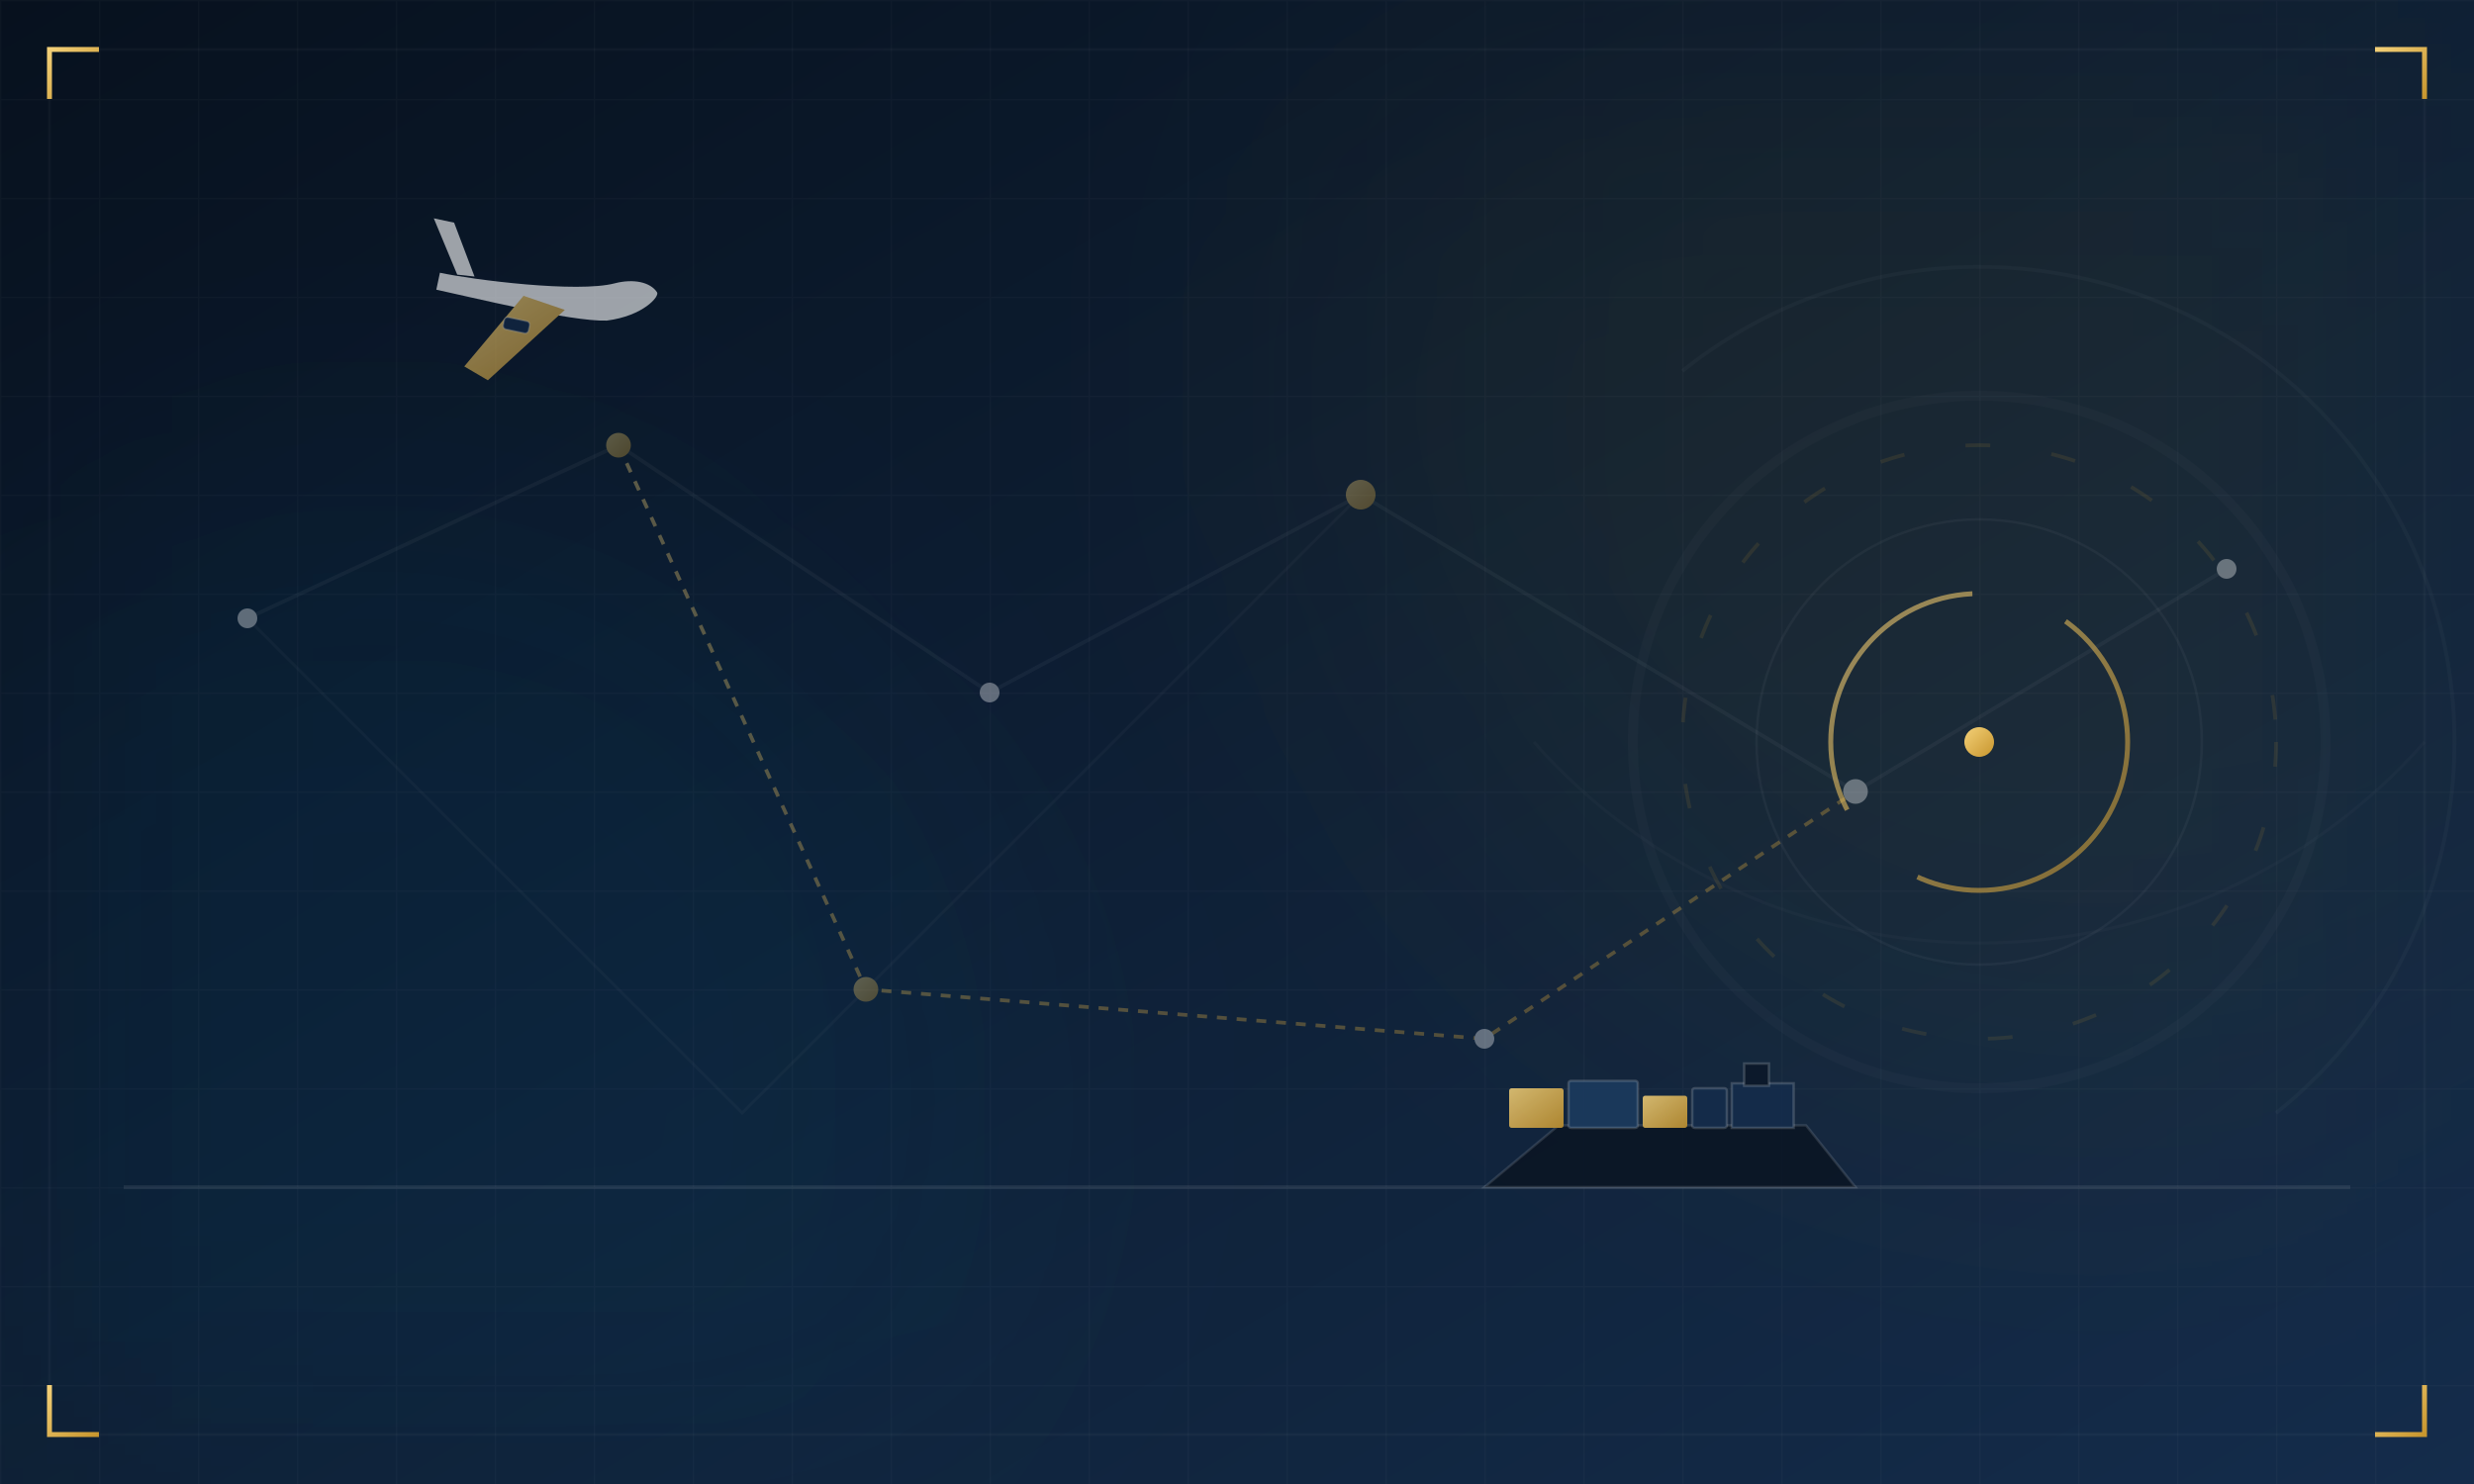
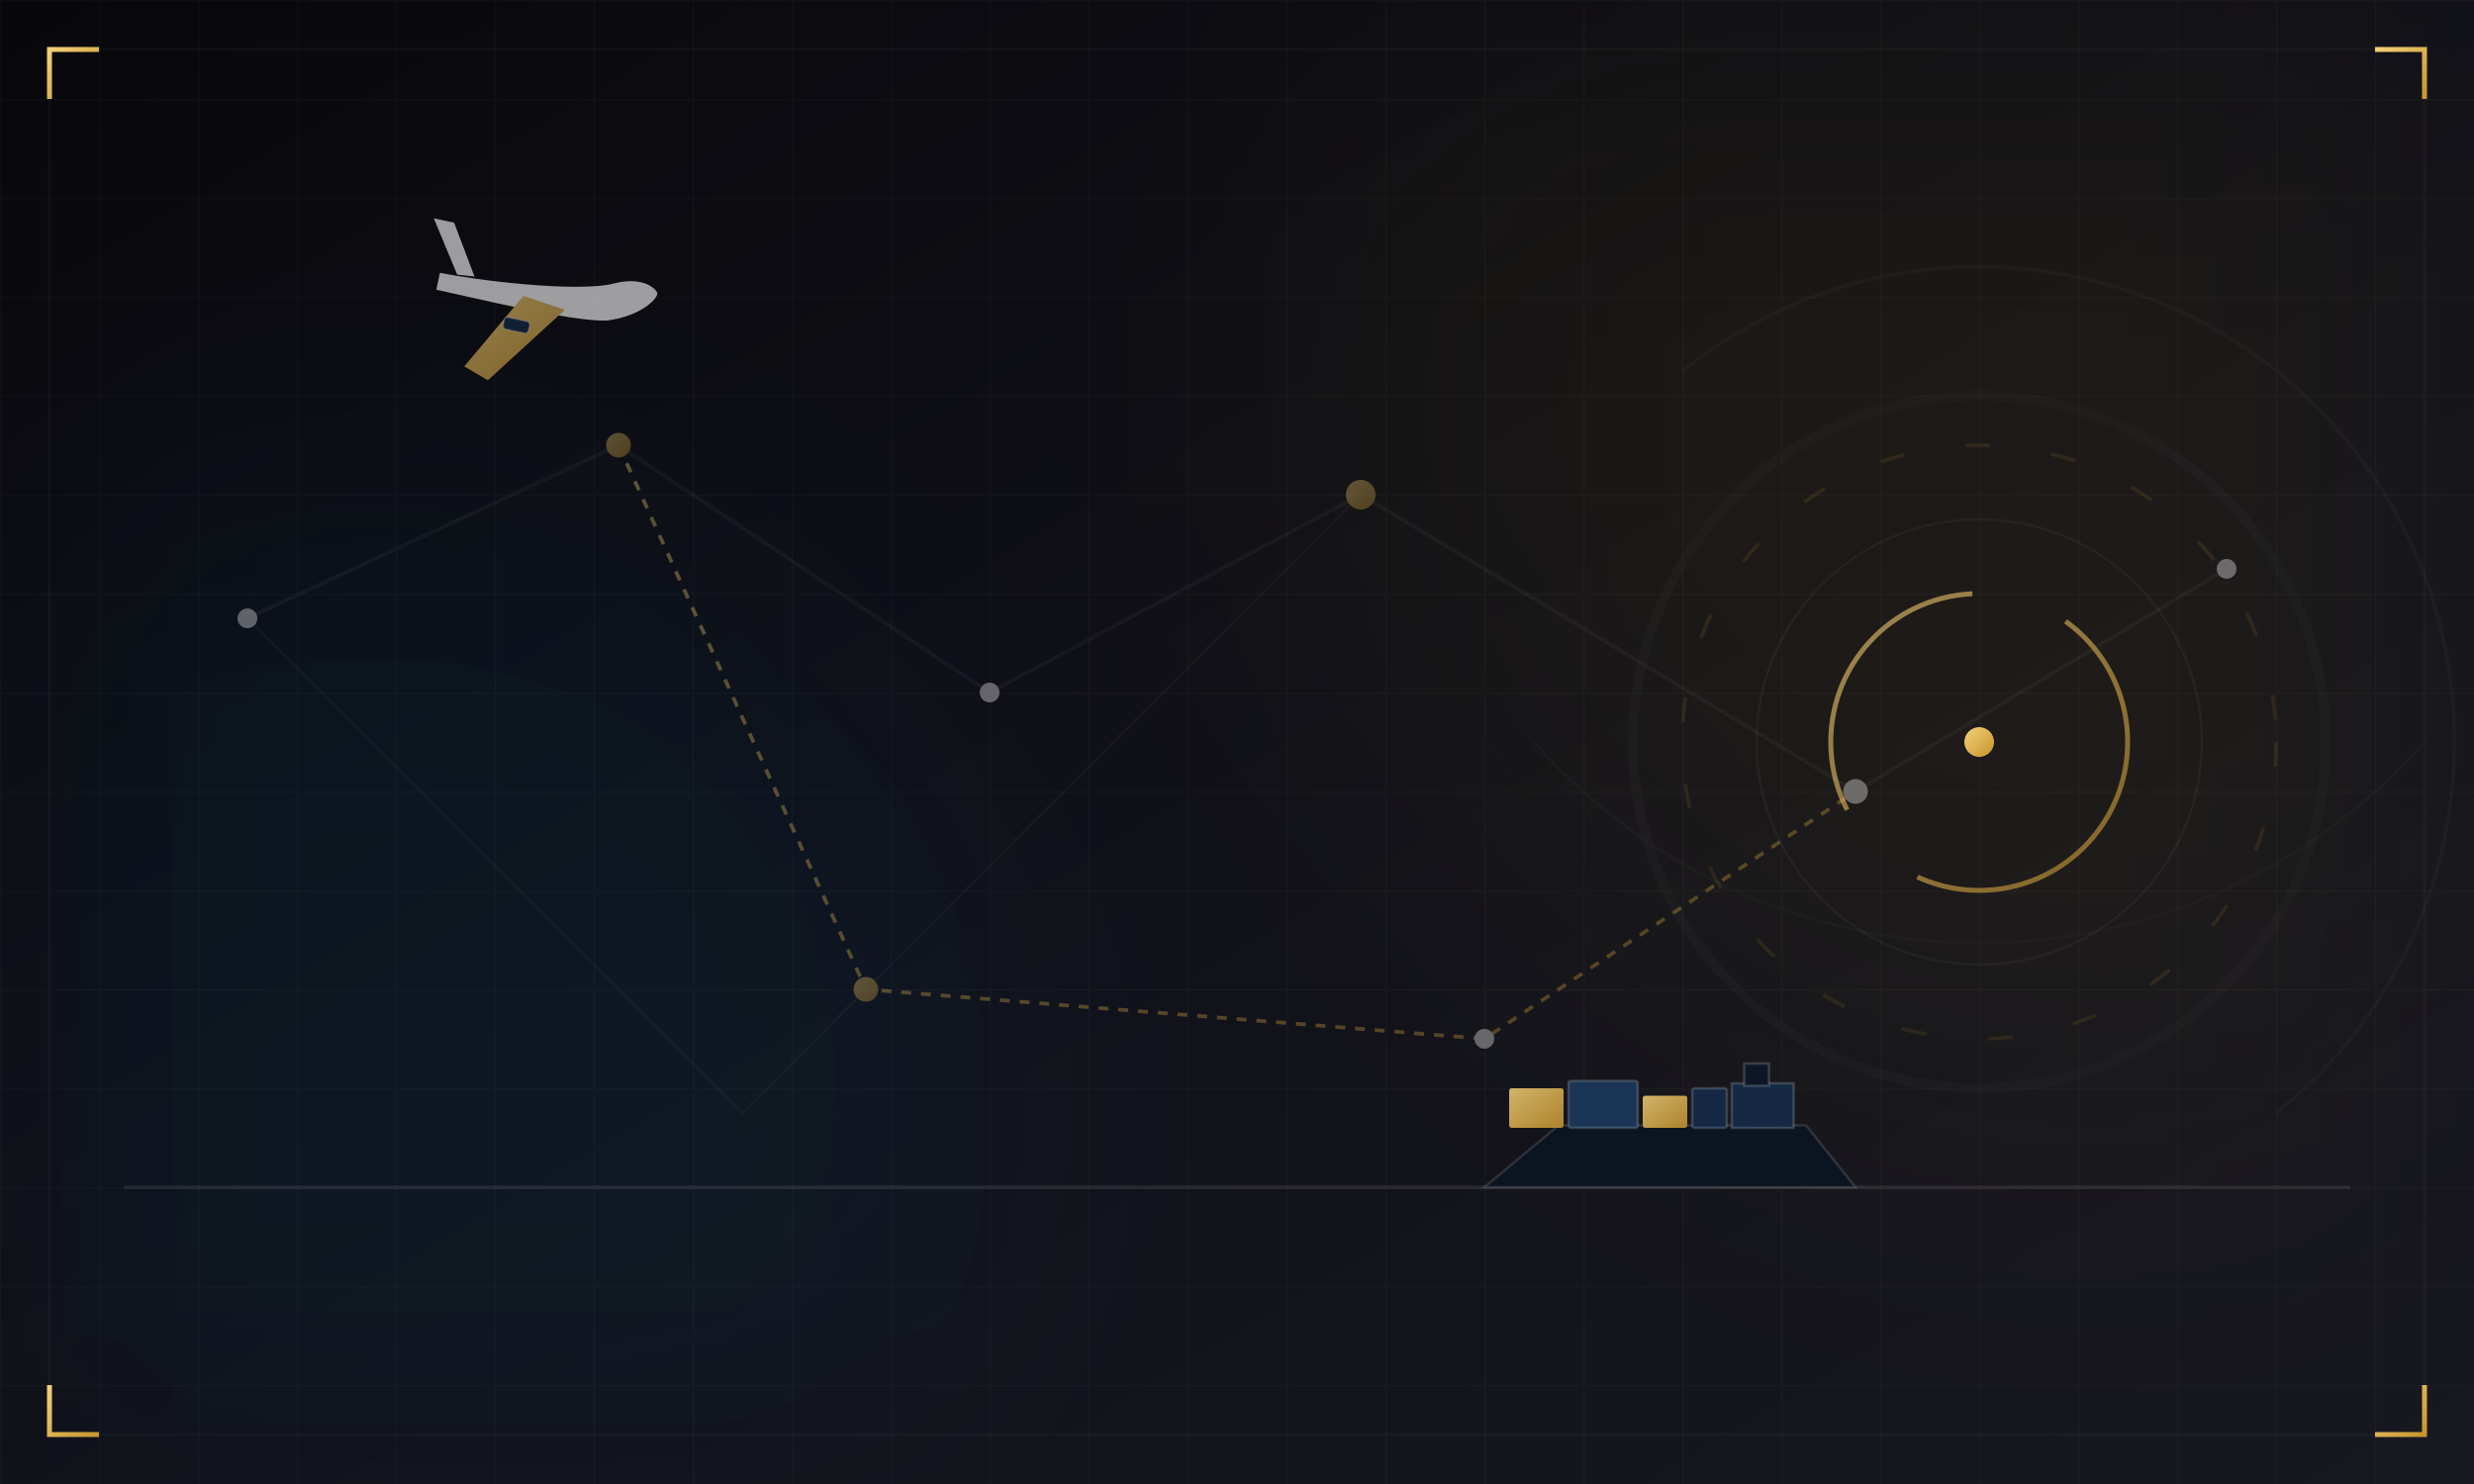
<svg xmlns="http://www.w3.org/2000/svg" viewBox="0 0 1000 600" width="100%" height="100%">
  <defs>
    <linearGradient id="skyGrad" x1="0%" y1="0%" x2="100%" y2="100%">
-       <stop offset="0%" stop-color="#07111e" />
-       <stop offset="60%" stop-color="#0f2239" />
-       <stop offset="100%" stop-color="#142c4b" />
+       <stop offset="0%" stop-color="#08080c" />
+       <stop offset="60%" stop-color="#12121a" />
+       <stop offset="100%" stop-color="#181820" />
    </linearGradient>
    <linearGradient id="goldGrad" x1="0%" y1="0%" x2="100%" y2="100%">
      <stop offset="0%" stop-color="#f3d078" />
      <stop offset="100%" stop-color="#c8962e" />
    </linearGradient>
    <linearGradient id="cardGrad" x1="0%" y1="0%" x2="0%" y2="100%">
      <stop offset="0%" stop-color="rgba(255, 255, 255, 0.08)" />
      <stop offset="100%" stop-color="rgba(255, 255, 255, 0.02)" />
    </linearGradient>
    <pattern id="grid" width="40" height="40" patternUnits="userSpaceOnUse">
      <path d="M 40 0 L 0 0 0 40" fill="none" stroke="rgba(255,255,255,0.025)" stroke-width="1" />
    </pattern>
  </defs>
  <rect width="1000" height="600" fill="url(#skyGrad)" />
  <rect width="1000" height="600" fill="url(#grid)" />
  <circle cx="850" cy="150" r="300" fill="rgba(200, 150, 46, 0.06)" filter="blur(80px)" />
  <circle cx="150" cy="450" r="250" fill="rgba(45, 109, 164, 0.08)" filter="blur(70px)" />
  <g opacity="0.35">
    <path d="M 100 250 L 250 180 L 400 280 L 550 200 L 750 320 L 900 230" fill="none" stroke="rgba(255,255,255,0.12)" stroke-width="1.5" />
    <path d="M 250 180 L 350 400 L 600 420 L 750 320" fill="none" stroke="url(#goldGrad)" stroke-width="1.5" stroke-dasharray="4,4" />
    <path d="M 100 250 L 300 450 L 550 200" fill="none" stroke="rgba(255,255,255,0.08)" stroke-width="1.2" />
    <circle cx="100" cy="250" r="4" fill="#fff" />
    <circle cx="250" cy="180" r="5" fill="url(#goldGrad)" />
    <circle cx="400" cy="280" r="4" fill="#fff" />
    <circle cx="550" cy="200" r="6" fill="url(#goldGrad)" />
    <circle cx="750" cy="320" r="5" fill="#fff" />
    <circle cx="900" cy="230" r="4" fill="#fff" />
    <circle cx="350" cy="400" r="5" fill="url(#goldGrad)" />
    <circle cx="600" cy="420" r="4" fill="#fff" />
  </g>
  <path d="M 680 150 A 180 180 0 0 1 920 450" fill="none" stroke="rgba(255,255,255,0.03)" stroke-width="1.5" />
  <path d="M 620 300 A 240 240 0 0 0 980 300" fill="none" stroke="rgba(255,255,255,0.02)" stroke-width="1.2" />
  <line x1="50" y1="480" x2="950" y2="480" stroke="rgba(255,255,255,0.08)" stroke-width="1.5" />
  <g transform="translate(800, 300)">
    <circle cx="0" cy="0" r="140" fill="none" stroke="rgba(255,255,255,0.02)" stroke-width="4" />
    <circle cx="0" cy="0" r="120" fill="none" stroke="rgba(200, 150, 46, 0.12)" stroke-width="1.5" stroke-dasharray="10,25" />
    <circle cx="0" cy="0" r="90" fill="none" stroke="rgba(255,255,255,0.04)" stroke-width="1" />
    <circle cx="0" cy="0" r="60" fill="none" stroke="url(#goldGrad)" stroke-width="2" stroke-dasharray="120,40" opacity="0.6" />
    <circle cx="0" cy="0" r="6" fill="url(#goldGrad)" />
  </g>
  <g transform="translate(480, 435)" opacity="0.85">
    <polygon points="120,45 150,20 250,20 270,45" fill="#091422" stroke="rgba(255,255,255,0.15)" stroke-width="1" />
    <rect x="220" y="3" width="25" height="18" fill="#142c4b" stroke="rgba(255,255,255,0.2)" stroke-width="1" />
    <rect x="225" y="-5" width="10" height="9" fill="#0a1628" stroke="rgba(255,255,255,0.2)" stroke-width="1" />
    <rect x="130" y="5" width="22" height="16" fill="url(#goldGrad)" rx="1" />
    <rect x="154" y="2" width="28" height="19" fill="#1b3b5f" stroke="rgba(255,255,255,0.2)" stroke-width="1" rx="1" />
    <rect x="184" y="8" width="18" height="13" fill="url(#goldGrad)" rx="1" />
    <rect x="204" y="5" width="14" height="16" fill="#142c4b" stroke="rgba(255,255,255,0.2)" stroke-width="1" rx="1" />
  </g>
  <g transform="translate(180, 100) rotate(12) scale(0.7)" opacity="0.6">
    <path d="M 0 15 C 20 15 80 10 100 0 C 110 -5 120 -5 125 0 C 127 2 120 15 100 22 C 80 27 20 25 0 25 Z" fill="#fff" />
    <polygon points="50,18 25,65 40,70 75,21" fill="url(#goldGrad)" />
    <polygon points="10,14 -10,-15 2,-15 20,13" fill="#fff" />
    <rect x="42" y="32" width="15" height="7" fill="#142c4b" rx="2" stroke="rgba(255,255,255,0.3)" />
  </g>
  <rect x="20" y="20" width="960" height="560" fill="none" stroke="rgba(255,255,255,0.03)" stroke-width="1" />
  <path d="M 20 40 L 20 20 L 40 20" fill="none" stroke="url(#goldGrad)" stroke-width="2" />
  <path d="M 980 40 L 980 20 L 960 20" fill="none" stroke="url(#goldGrad)" stroke-width="2" />
  <path d="M 20 560 L 20 580 L 40 580" fill="none" stroke="url(#goldGrad)" stroke-width="2" />
  <path d="M 980 560 L 980 580 L 960 580" fill="none" stroke="url(#goldGrad)" stroke-width="2" />
</svg>
